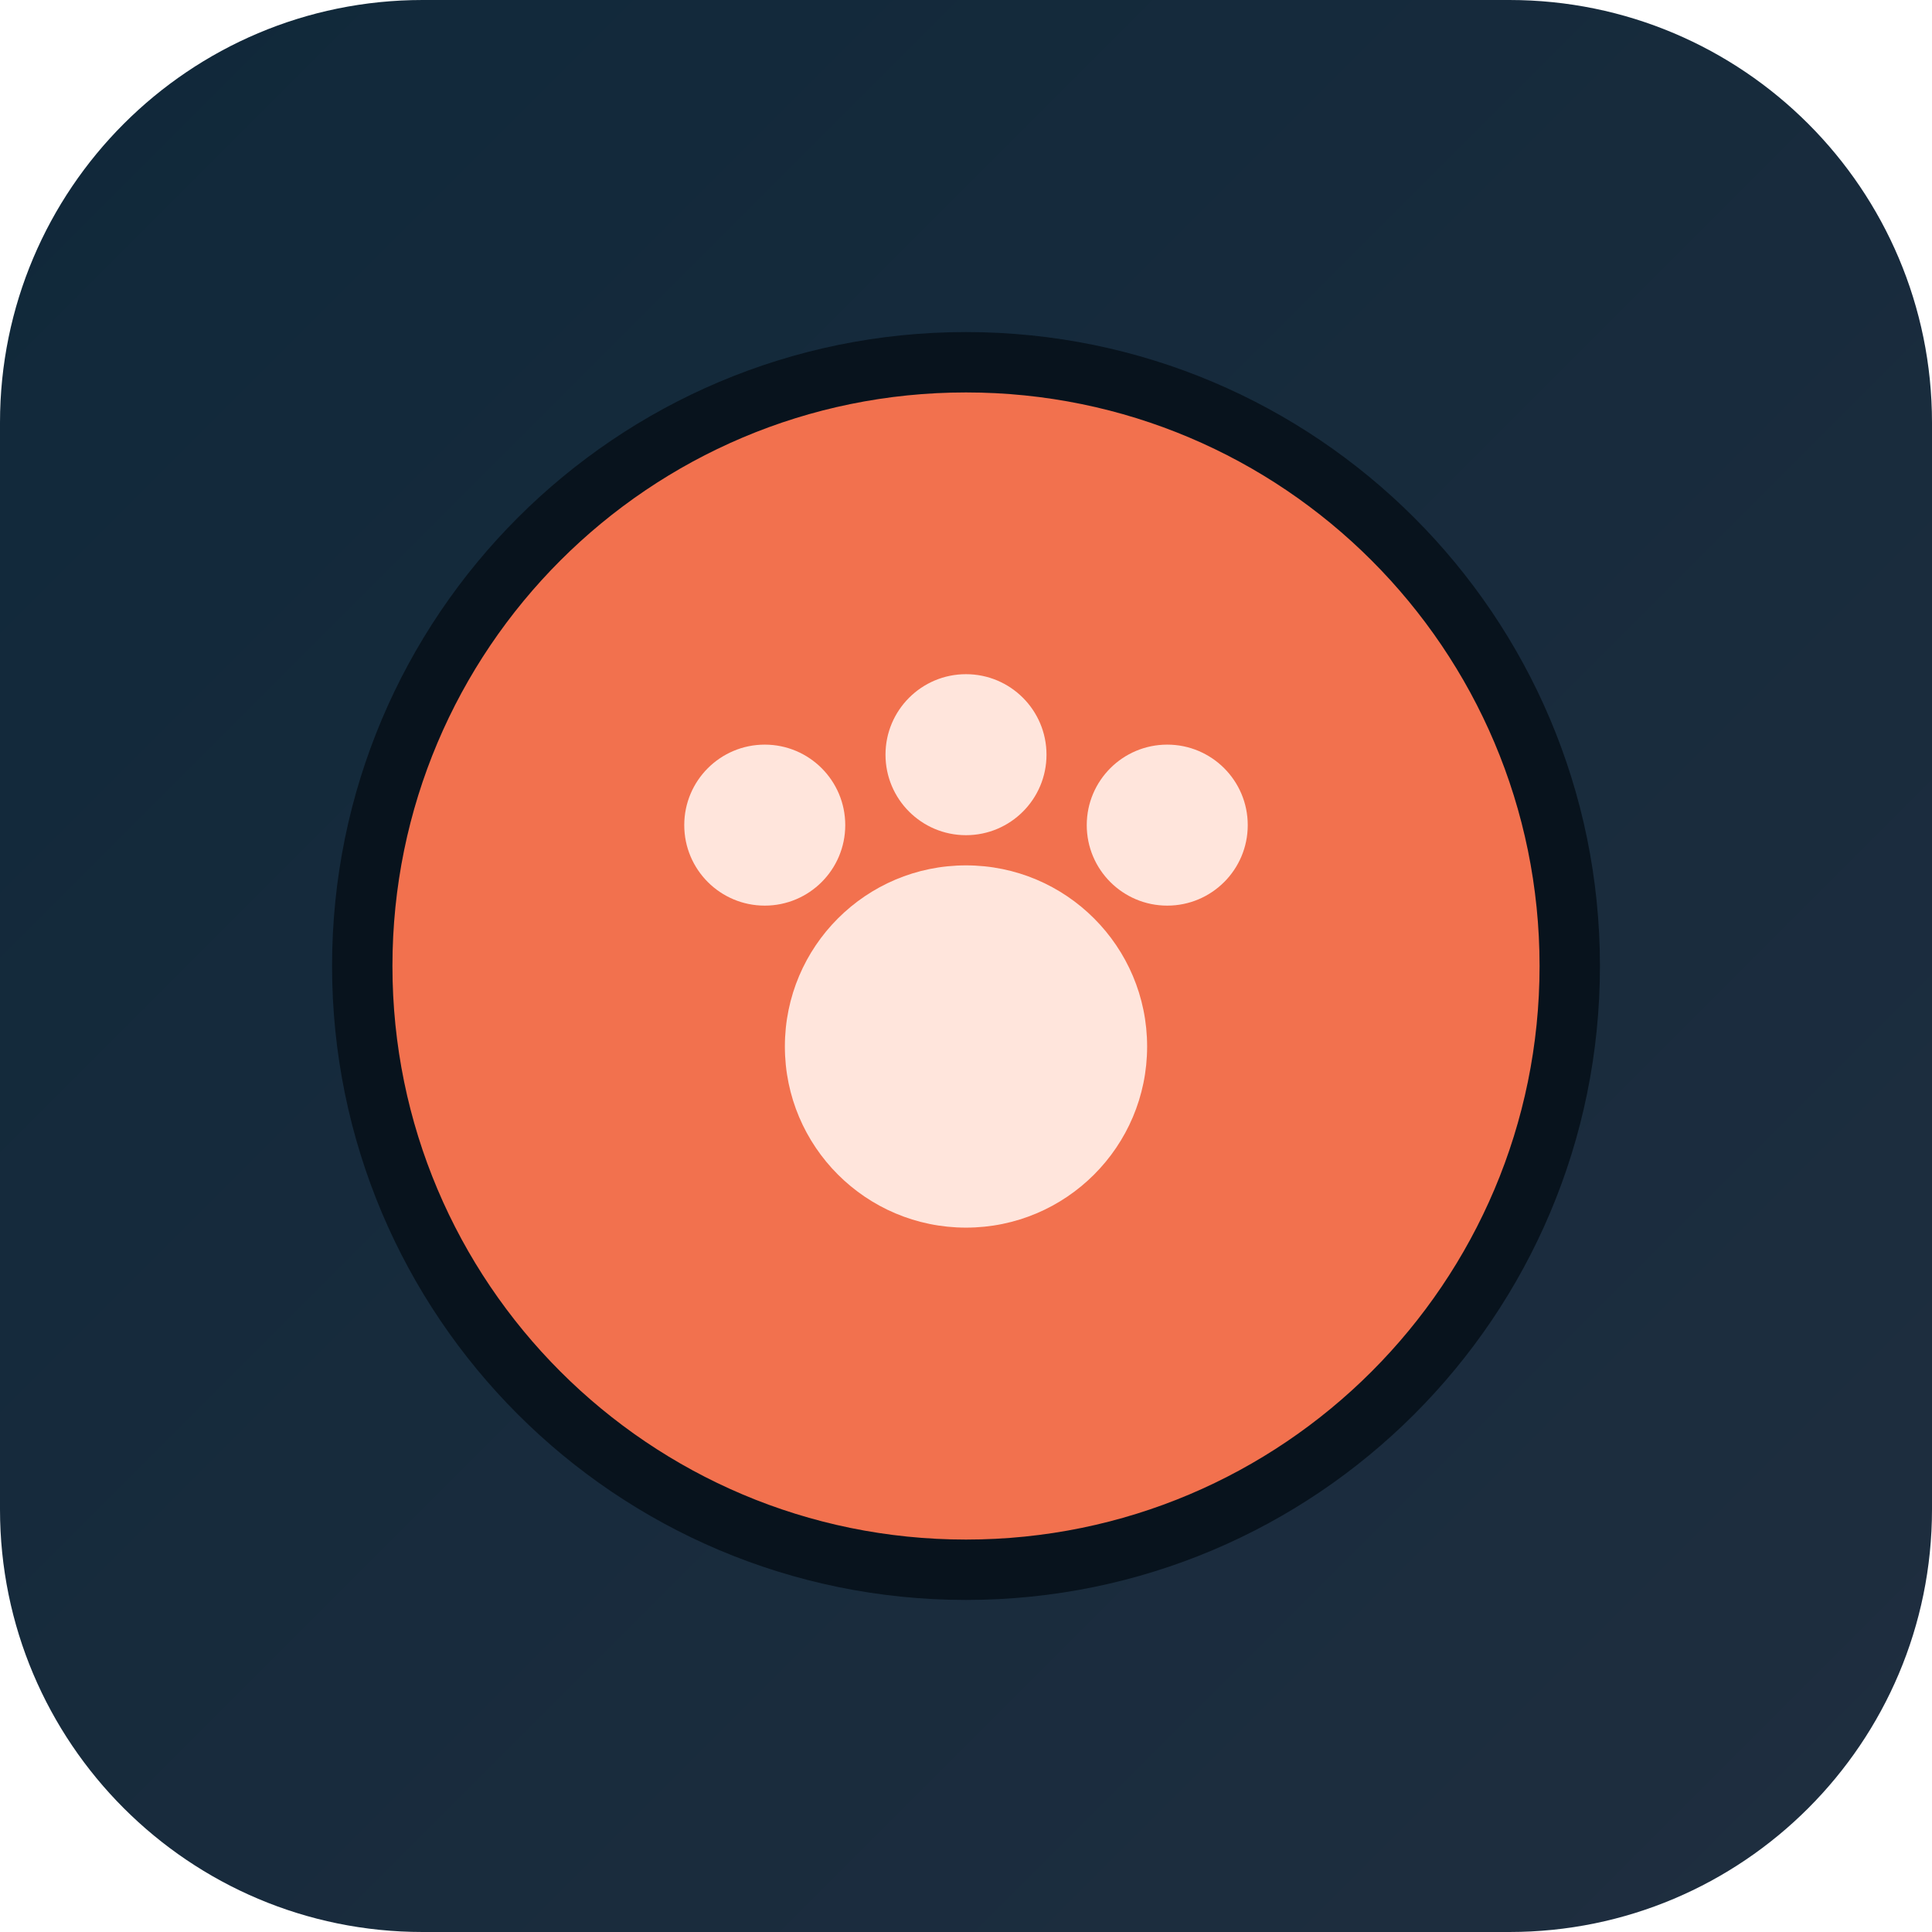
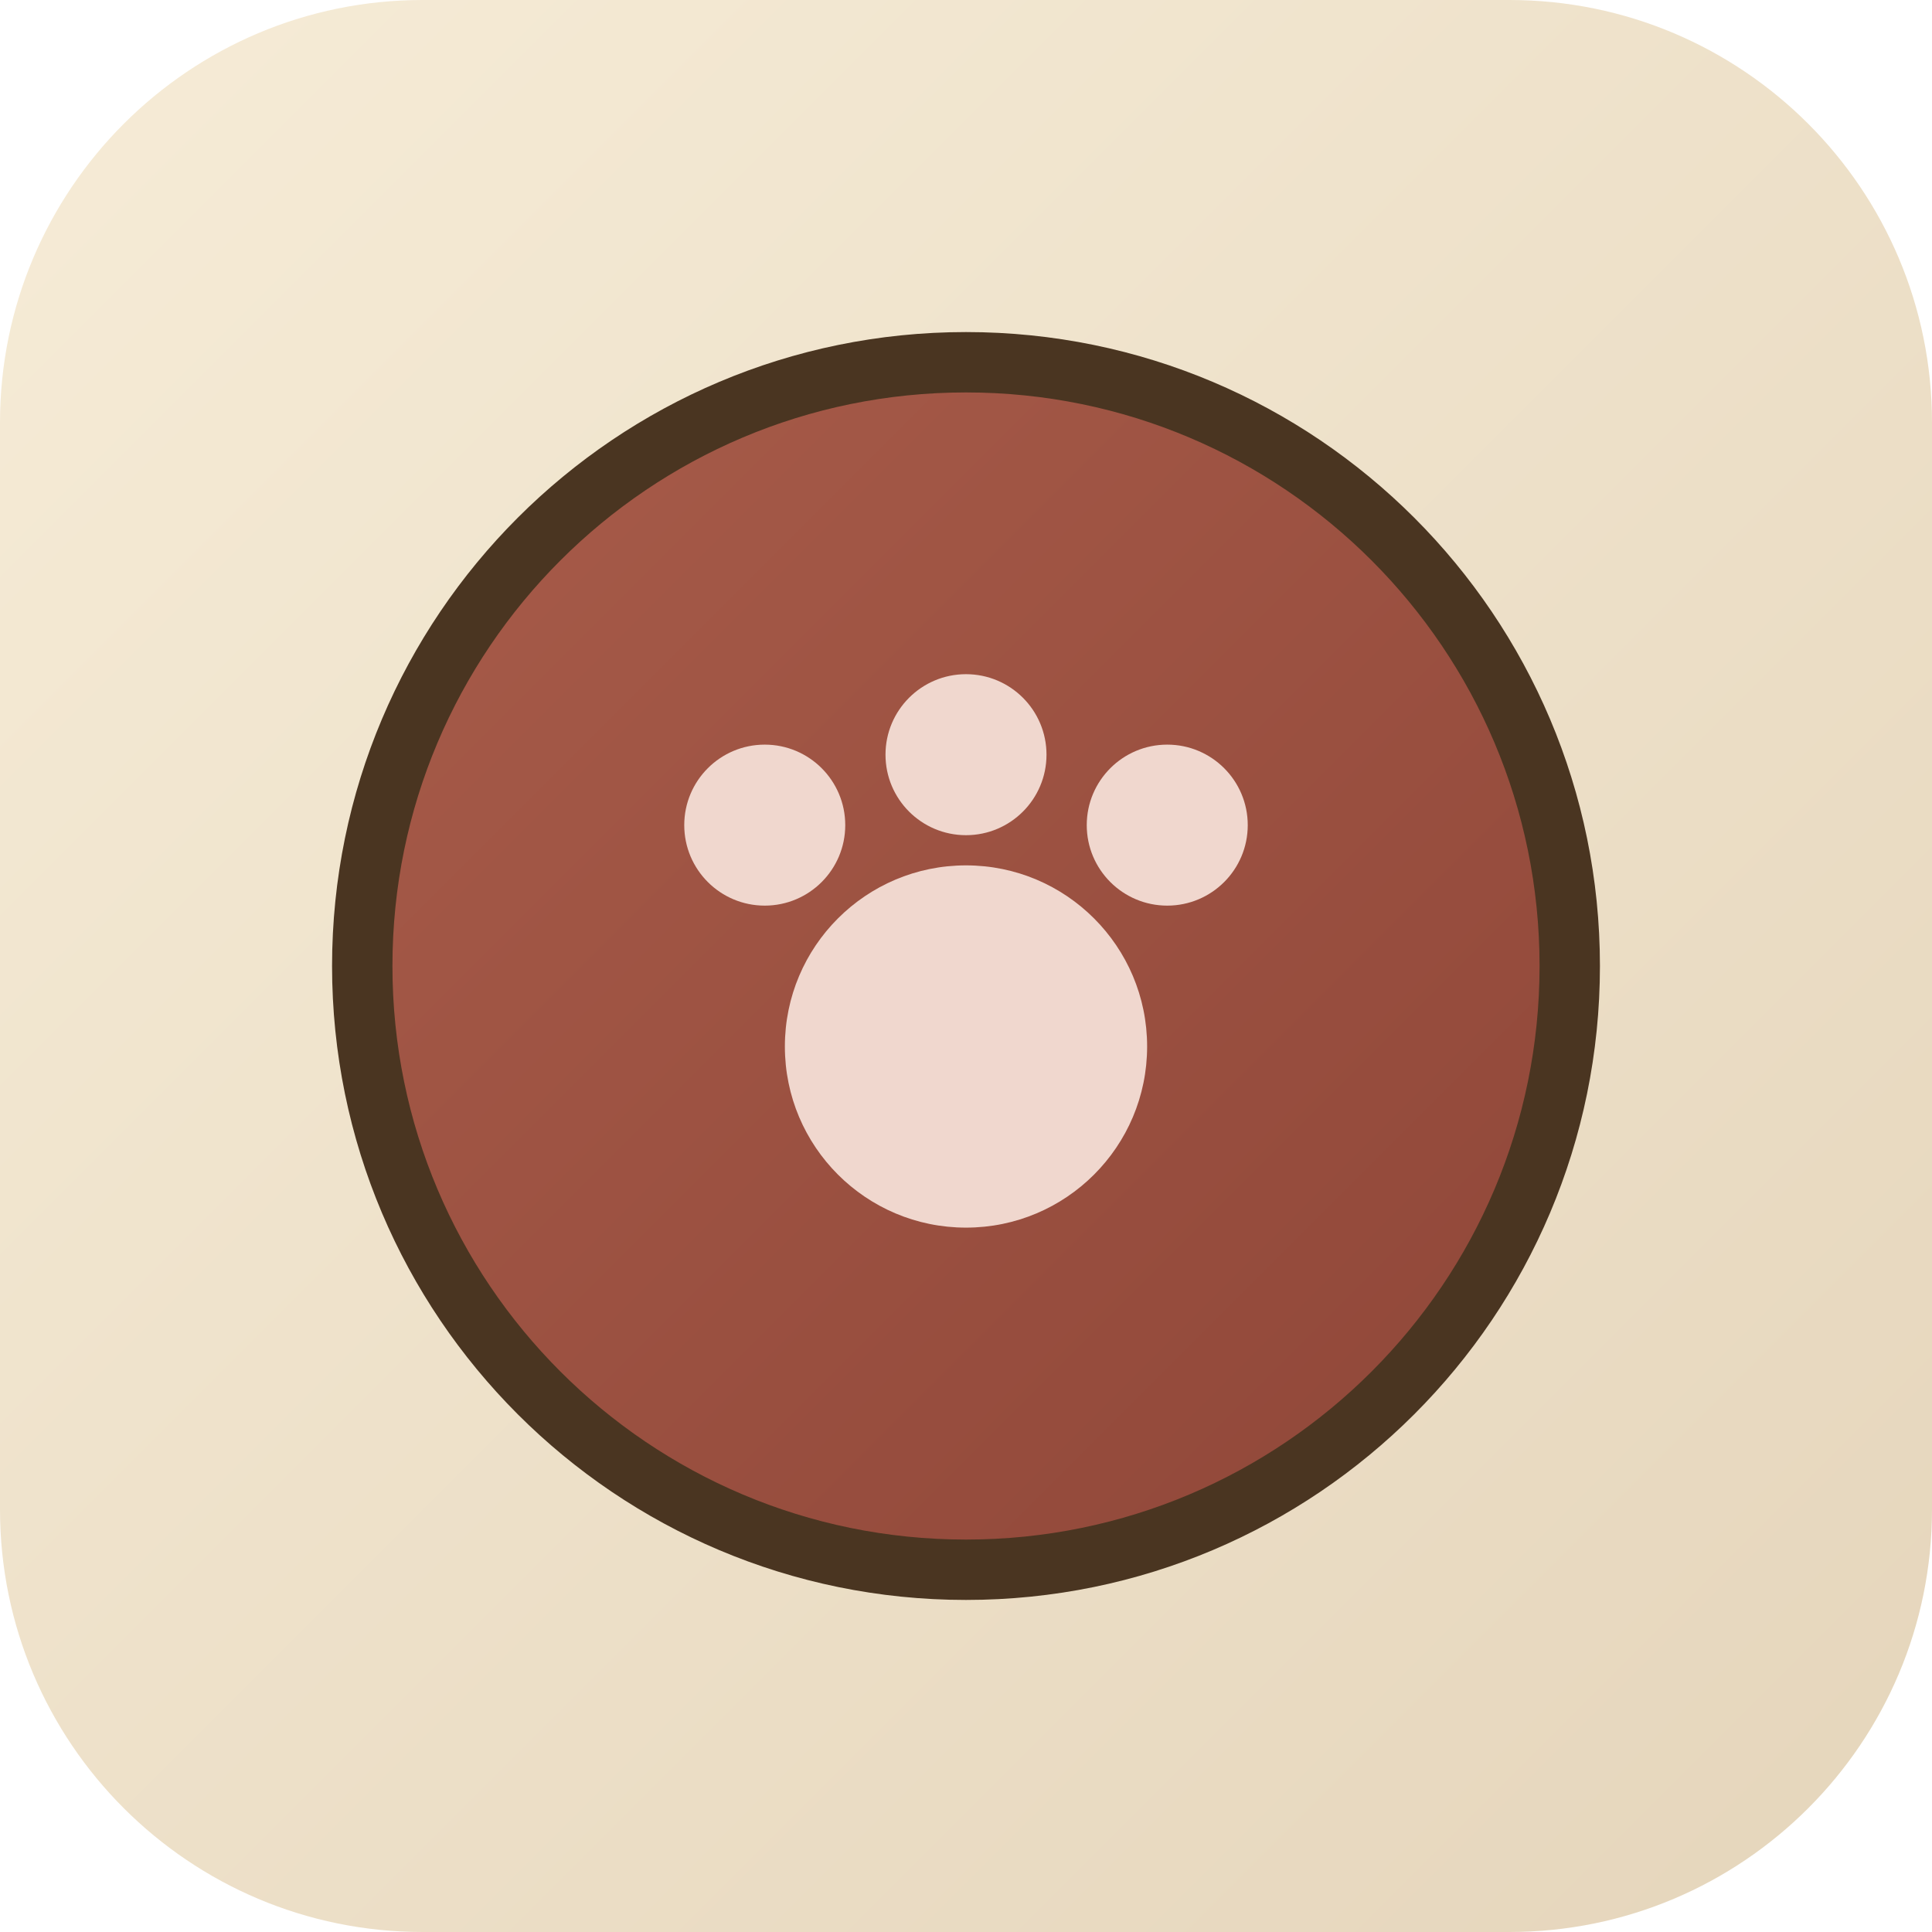
<svg xmlns="http://www.w3.org/2000/svg" viewBox="0 0 192 192">
  <defs>
    <linearGradient id="bg" x1="0" y1="0" x2="1" y2="1">
-       <stop offset="0%" stop-color="#10283a" />
-       <stop offset="100%" stop-color="#1f2e3f" />
+       <stop offset="0%" stop-color="#f6ecd7" />
+       <stop offset="100%" stop-color="#e5d5bb" />
+     </linearGradient>
+     <linearGradient id="paw" x1="0" y1="0" x2="1" y2="1">
+       <stop offset="0%" stop-color="#a85c4a" />
+       <stop offset="100%" stop-color="#8f4638" />
    </linearGradient>
  </defs>
  <rect width="192" height="192" rx="42" fill="url(#bg)" />
-   <circle cx="96" cy="96" r="60" fill="#f2714e" stroke="#08131d" stroke-width="6" />
-   <circle cx="96" cy="104" r="18" fill="#ffe5dc" />
-   <circle cx="76" cy="82" r="8" fill="#ffe5dc" />
-   <circle cx="96" cy="75" r="8" fill="#ffe5dc" />
-   <circle cx="116" cy="82" r="8" fill="#ffe5dc" />
+   <circle cx="96" cy="96" r="60" fill="url(#paw)" stroke="#4a3521" stroke-width="6" />
+   <circle cx="96" cy="104" r="18" fill="#f0d7ce" />
+   <circle cx="76" cy="82" r="8" fill="#f0d7ce" />
+   <circle cx="96" cy="75" r="8" fill="#f0d7ce" />
+   <circle cx="116" cy="82" r="8" fill="#f0d7ce" />
</svg>
